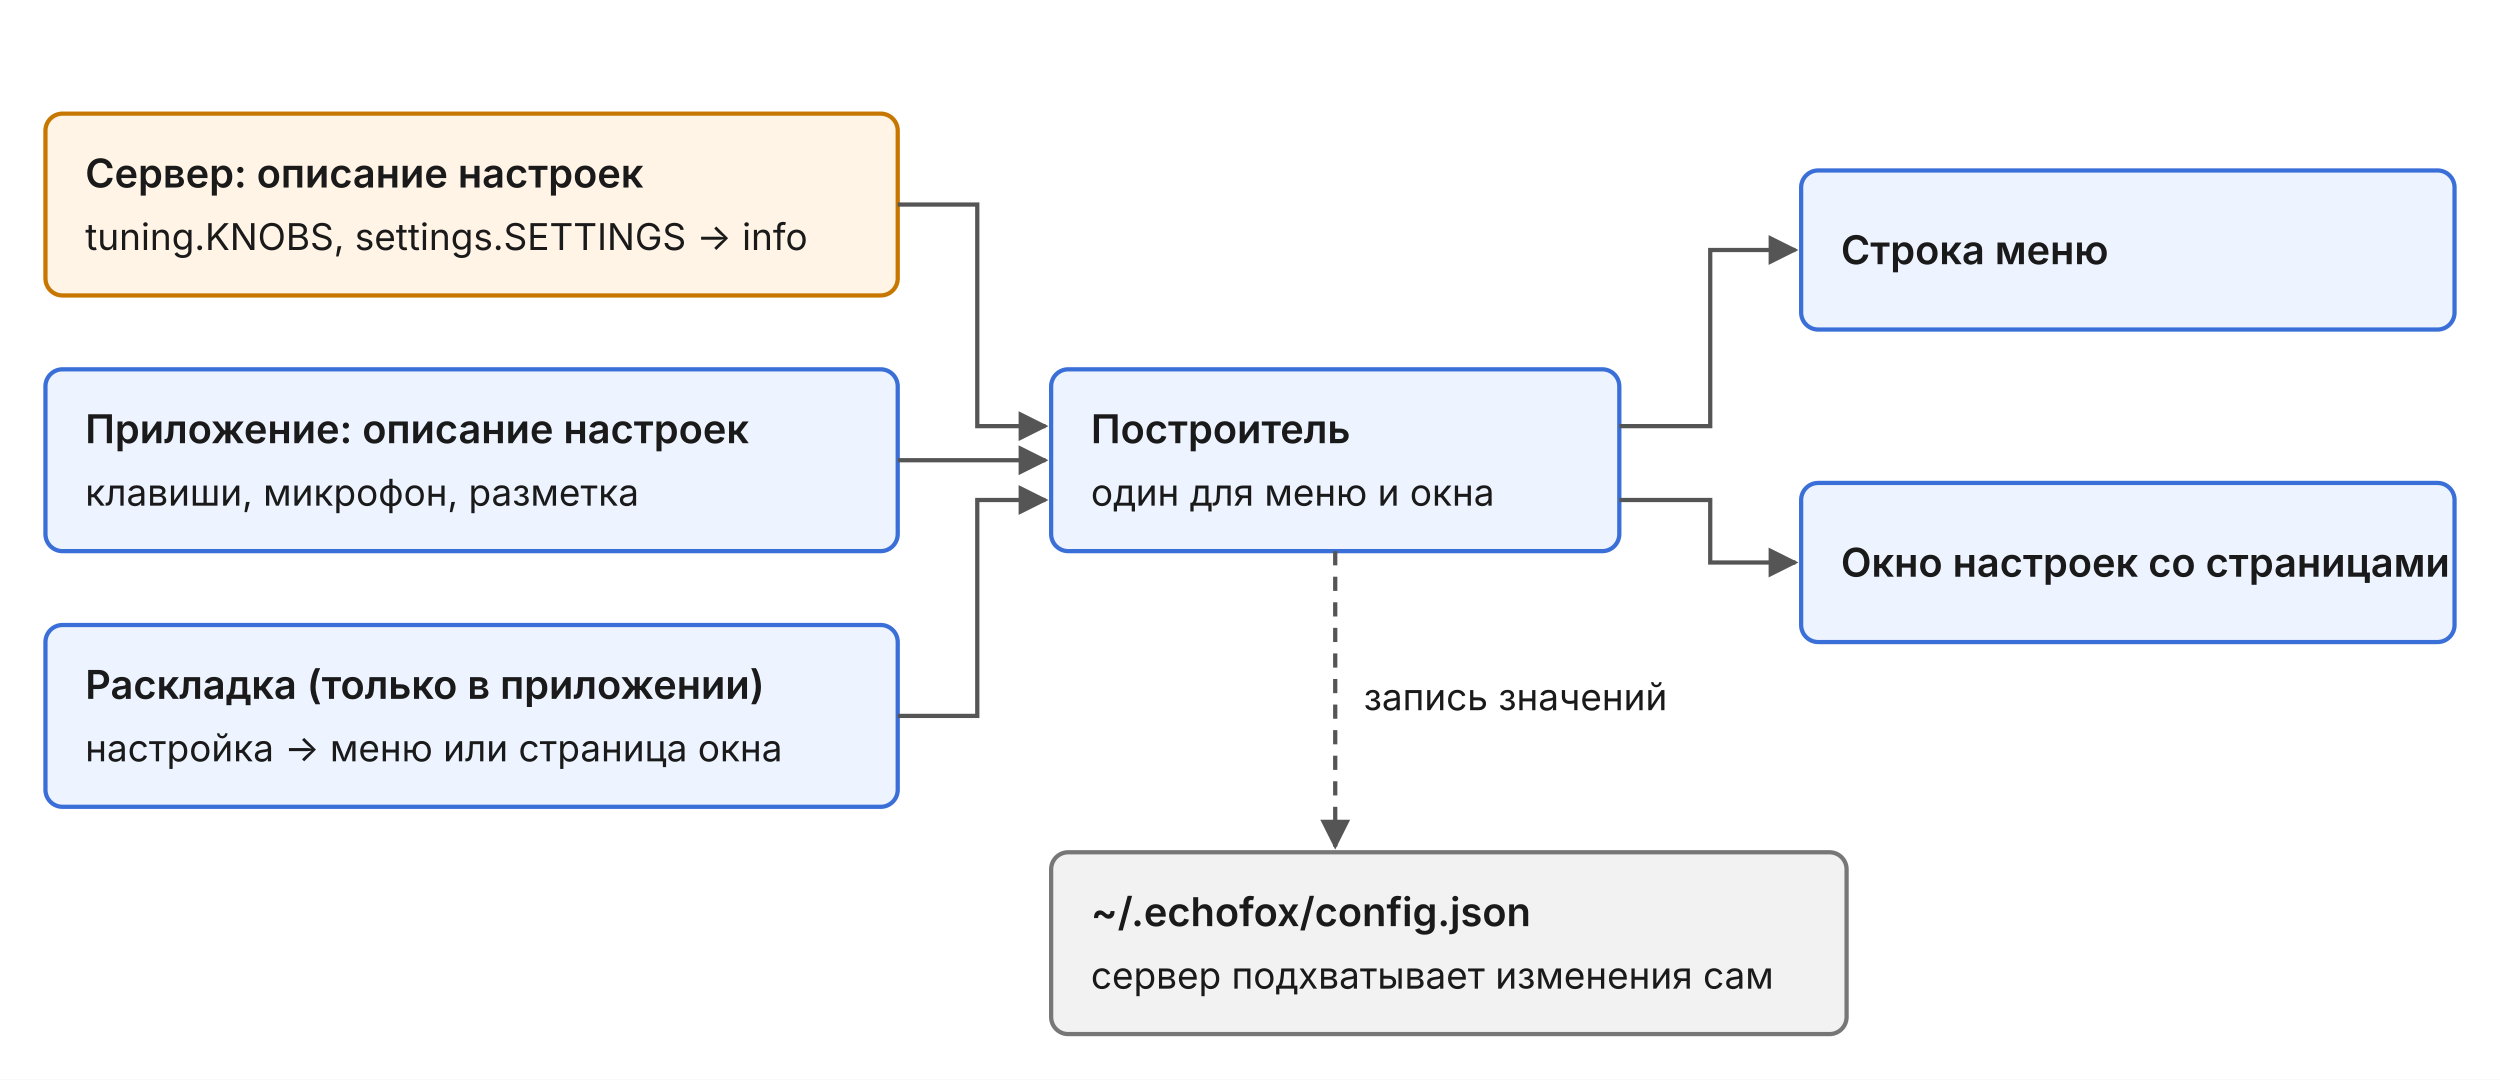
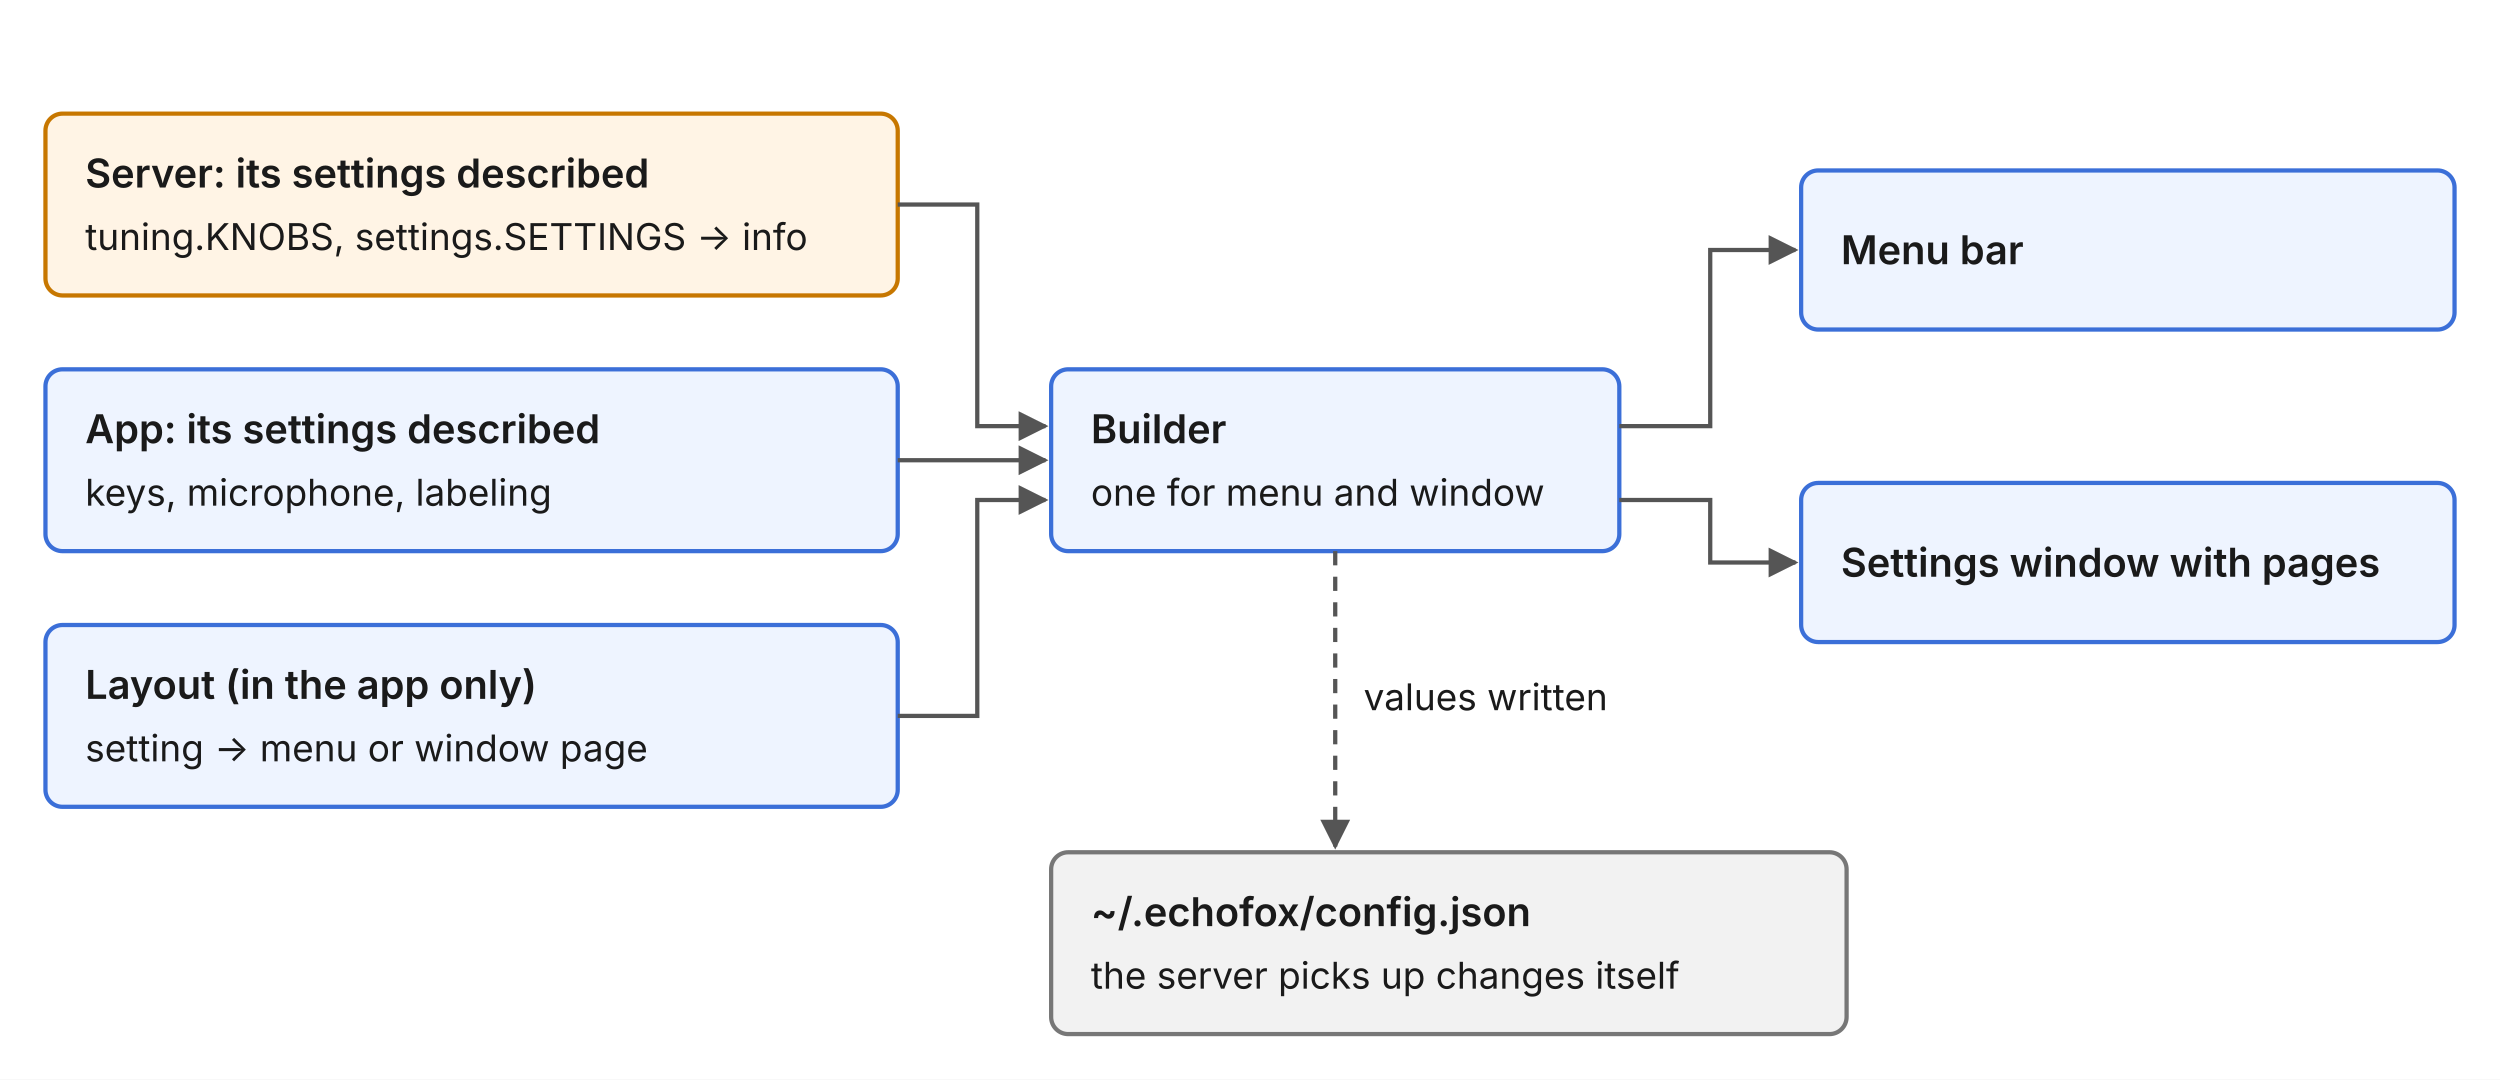
<svg xmlns="http://www.w3.org/2000/svg" viewBox="0 0 880 380" width="880" height="380">
  <rect width="100%" height="100%" fill="#ffffff" />
  <defs>
    <marker id="a" viewBox="0 0 10 10" refX="9" refY="5" markerWidth="7" markerHeight="7" orient="auto-start-reverse">
      <path d="M0 0L10 5L0 10z" fill="#555555" />
    </marker>
  </defs>
  <g font-family="system-ui, -apple-system, 'Segoe UI', sans-serif" font-size="13" fill="#1a1a1a">
    <rect x="16" y="40" width="300" height="64" rx="6" fill="#fff4e5" stroke="#c77700" stroke-width="1.5" />
-     <text x="30" y="66" font-size="14" font-weight="600">Сервер: описание настроек</text>
+     <text x="30" y="66" font-size="14" font-weight="600">Server: its settings described</text>
    <text x="30" y="88">tuning.KNOBS, settings.SETTINGS → info</text>
    <rect x="16" y="130" width="300" height="64" rx="6" fill="#eef4ff" stroke="#3b6fd8" stroke-width="1.5" />
-     <text x="30" y="156" font-size="14" font-weight="600">Приложение: описание настроек</text>
-     <text x="30" y="178">клавиши, микрофон, разметка</text>
+     <text x="30" y="156" font-size="14" font-weight="600">App: its settings described</text>
+     <text x="30" y="178">keys, microphone, labeling</text>
    <rect x="16" y="220" width="300" height="64" rx="6" fill="#eef4ff" stroke="#3b6fd8" stroke-width="1.5" />
-     <text x="30" y="246" font-size="14" font-weight="600">Раскладка (только в приложении)</text>
-     <text x="30" y="268">настройка → меню или страница окна</text>
+     <text x="30" y="246" font-size="14" font-weight="600">Layout (in the app only)</text>
+     <text x="30" y="268">setting → menu or window page</text>
    <rect x="370" y="130" width="200" height="64" rx="6" fill="#eef4ff" stroke="#3b6fd8" stroke-width="1.5" />
-     <text x="384" y="156" font-size="14" font-weight="600">Построитель</text>
-     <text x="384" y="178">один для меню и окна</text>
+     <text x="384" y="156" font-size="14" font-weight="600">Builder</text>
+     <text x="384" y="178">one for menu and window</text>
    <rect x="634" y="60" width="230" height="56" rx="6" fill="#eef4ff" stroke="#3b6fd8" stroke-width="1.5" />
-     <text x="648" y="93" font-size="14" font-weight="600">Строка меню</text>
+     <text x="648" y="93" font-size="14" font-weight="600">Menu bar</text>
    <rect x="634" y="170" width="230" height="56" rx="6" fill="#eef4ff" stroke="#3b6fd8" stroke-width="1.5" />
-     <text x="648" y="203" font-size="14" font-weight="600">Окно настроек со страницами</text>
+     <text x="648" y="203" font-size="14" font-weight="600">Settings window with pages</text>
    <rect x="370" y="300" width="280" height="64" rx="6" fill="#f2f2f2" stroke="#777777" stroke-width="1.5" />
    <text x="384" y="326" font-size="14" font-weight="600">~/.echofox/config.json</text>
-     <text x="384" y="348">сервер подхватывает изменения сам</text>
+     <text x="384" y="348">the server picks up changes itself</text>
    <path d="M316 72 L344 72 L344 150 L368 150" fill="none" stroke="#555555" stroke-width="1.5" marker-end="url(#a)" />
    <line x1="316" y1="162" x2="368" y2="162" stroke="#555555" stroke-width="1.5" marker-end="url(#a)" />
    <path d="M316 252 L344 252 L344 176 L368 176" fill="none" stroke="#555555" stroke-width="1.5" marker-end="url(#a)" />
    <path d="M570 150 L602 150 L602 88 L632 88" fill="none" stroke="#555555" stroke-width="1.5" marker-end="url(#a)" />
    <path d="M570 176 L602 176 L602 198 L632 198" fill="none" stroke="#555555" stroke-width="1.5" marker-end="url(#a)" />
    <line x1="470" y1="194" x2="470" y2="298" stroke="#555555" stroke-width="1.5" stroke-dasharray="5 4" marker-end="url(#a)" />
-     <text x="480" y="250">запись значений</text>
+     <text x="480" y="250">values written</text>
  </g>
</svg>
